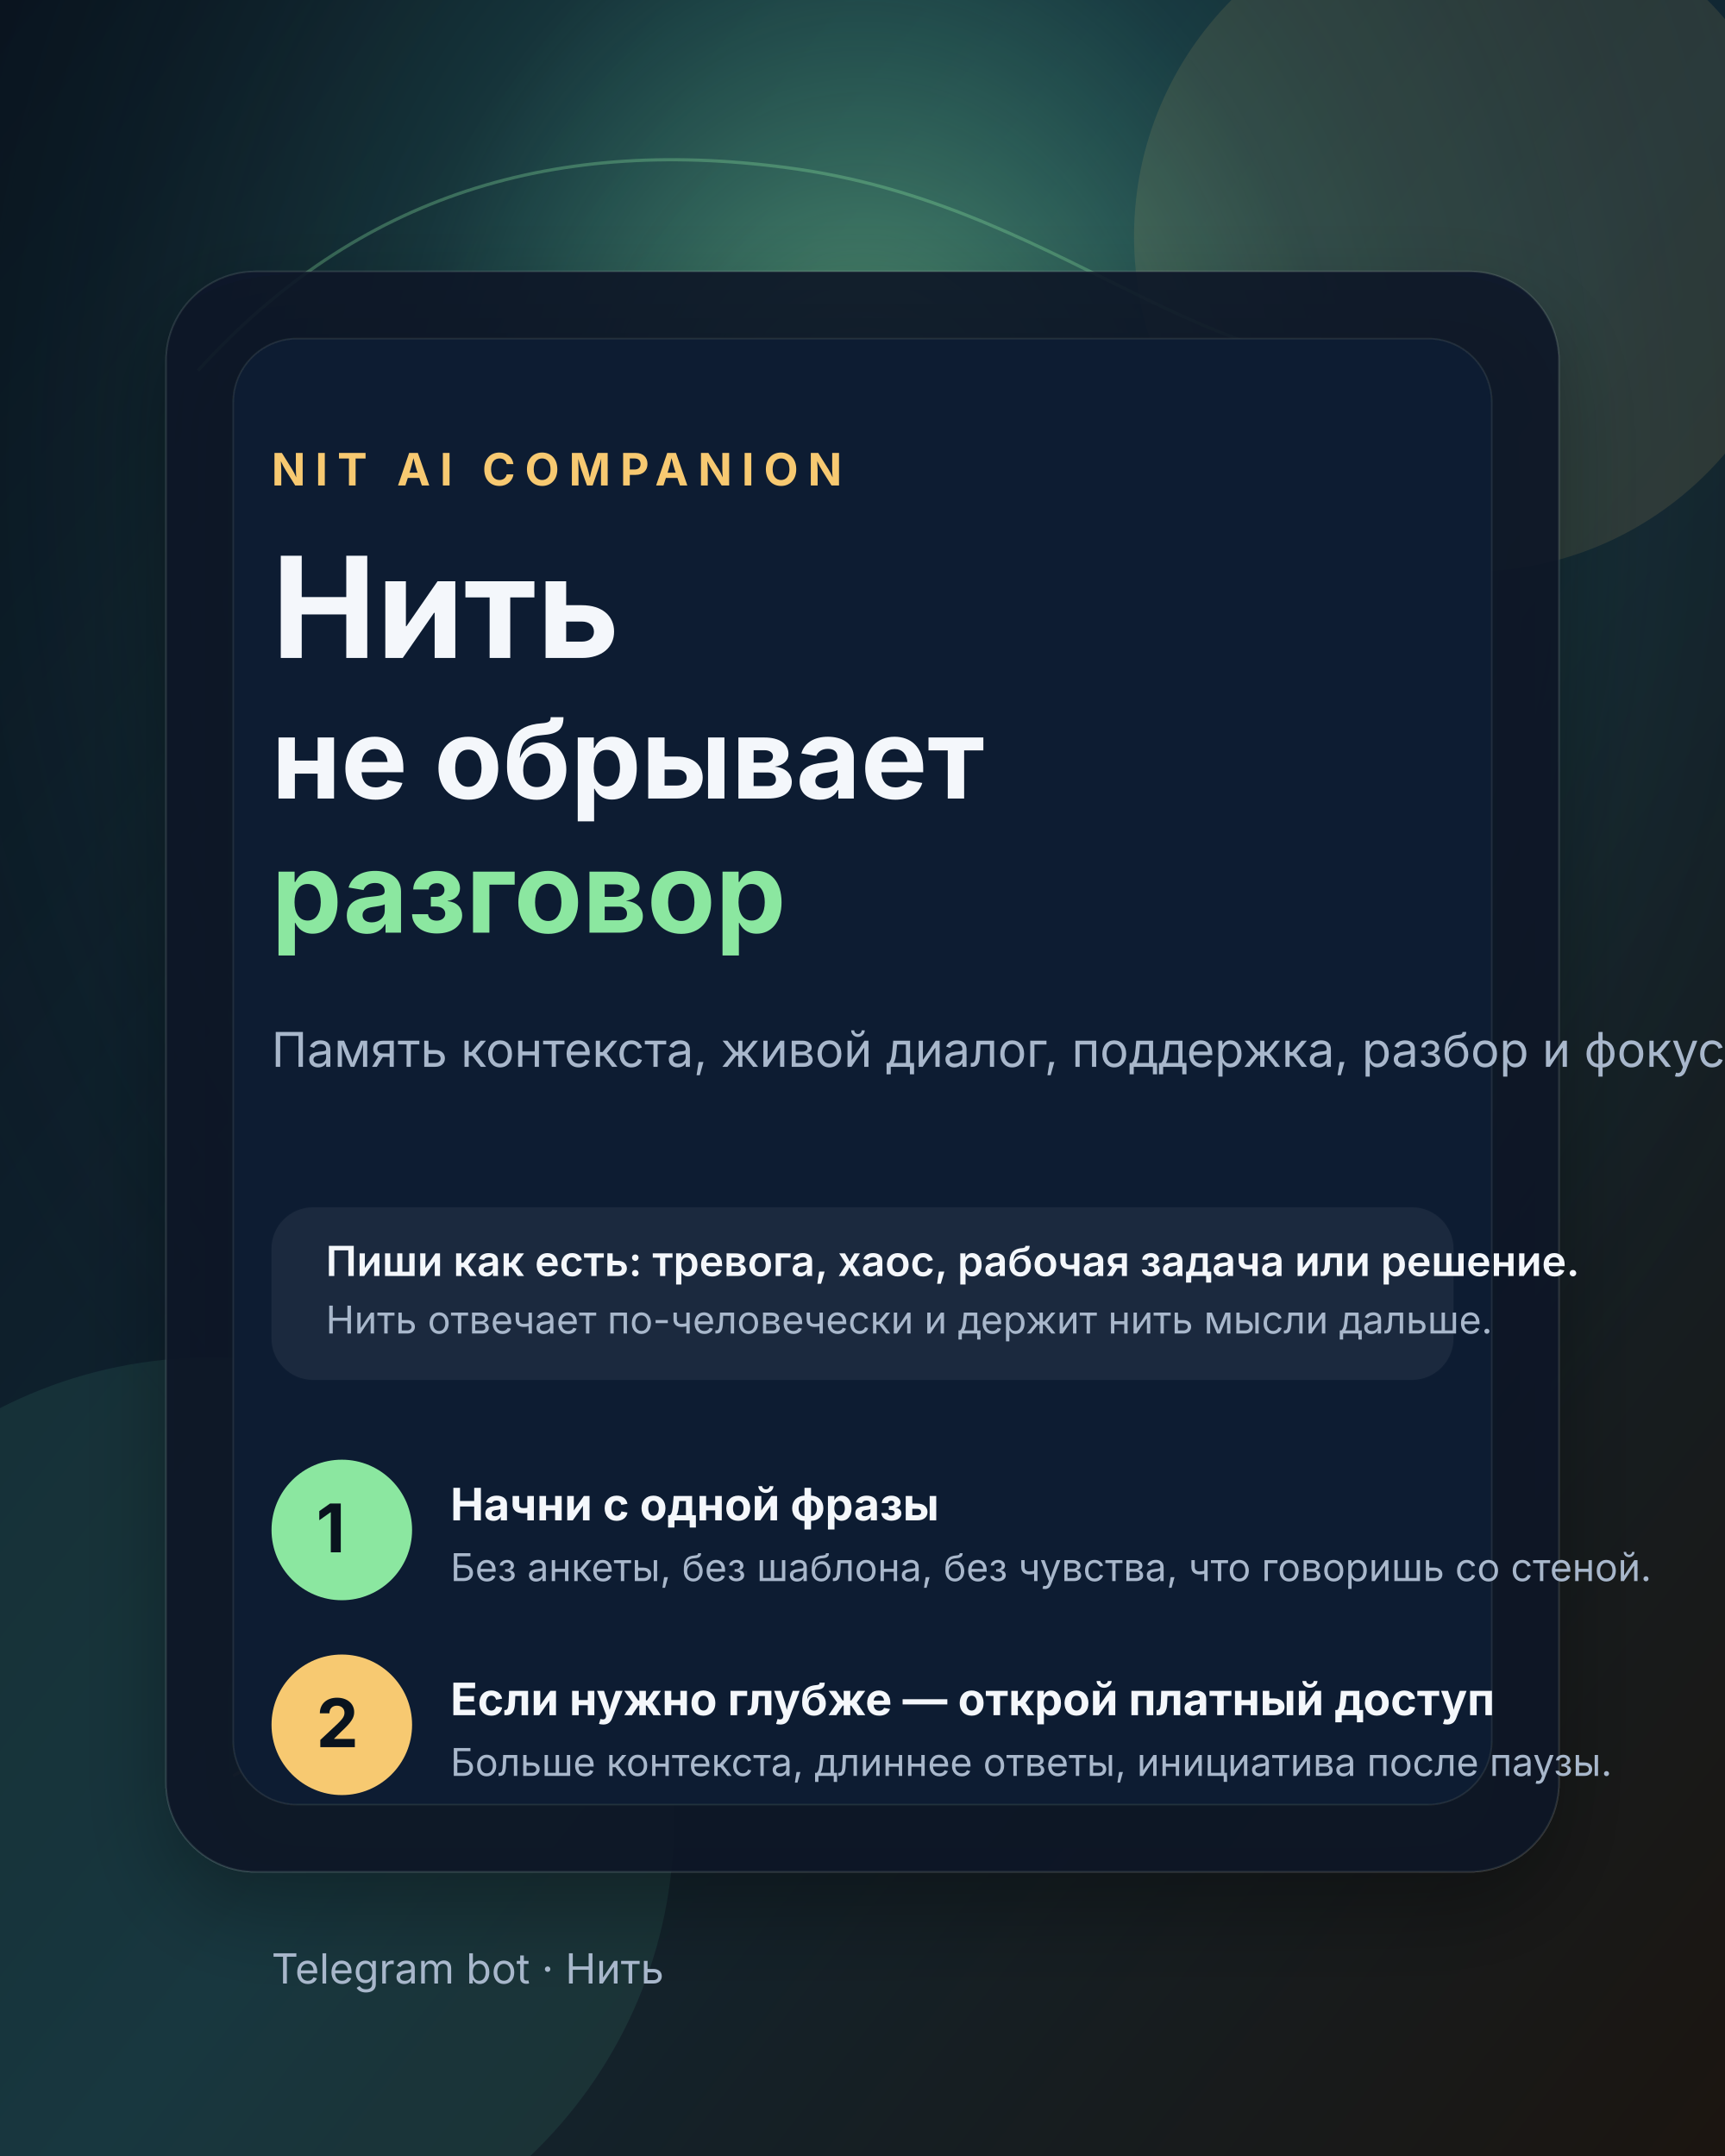
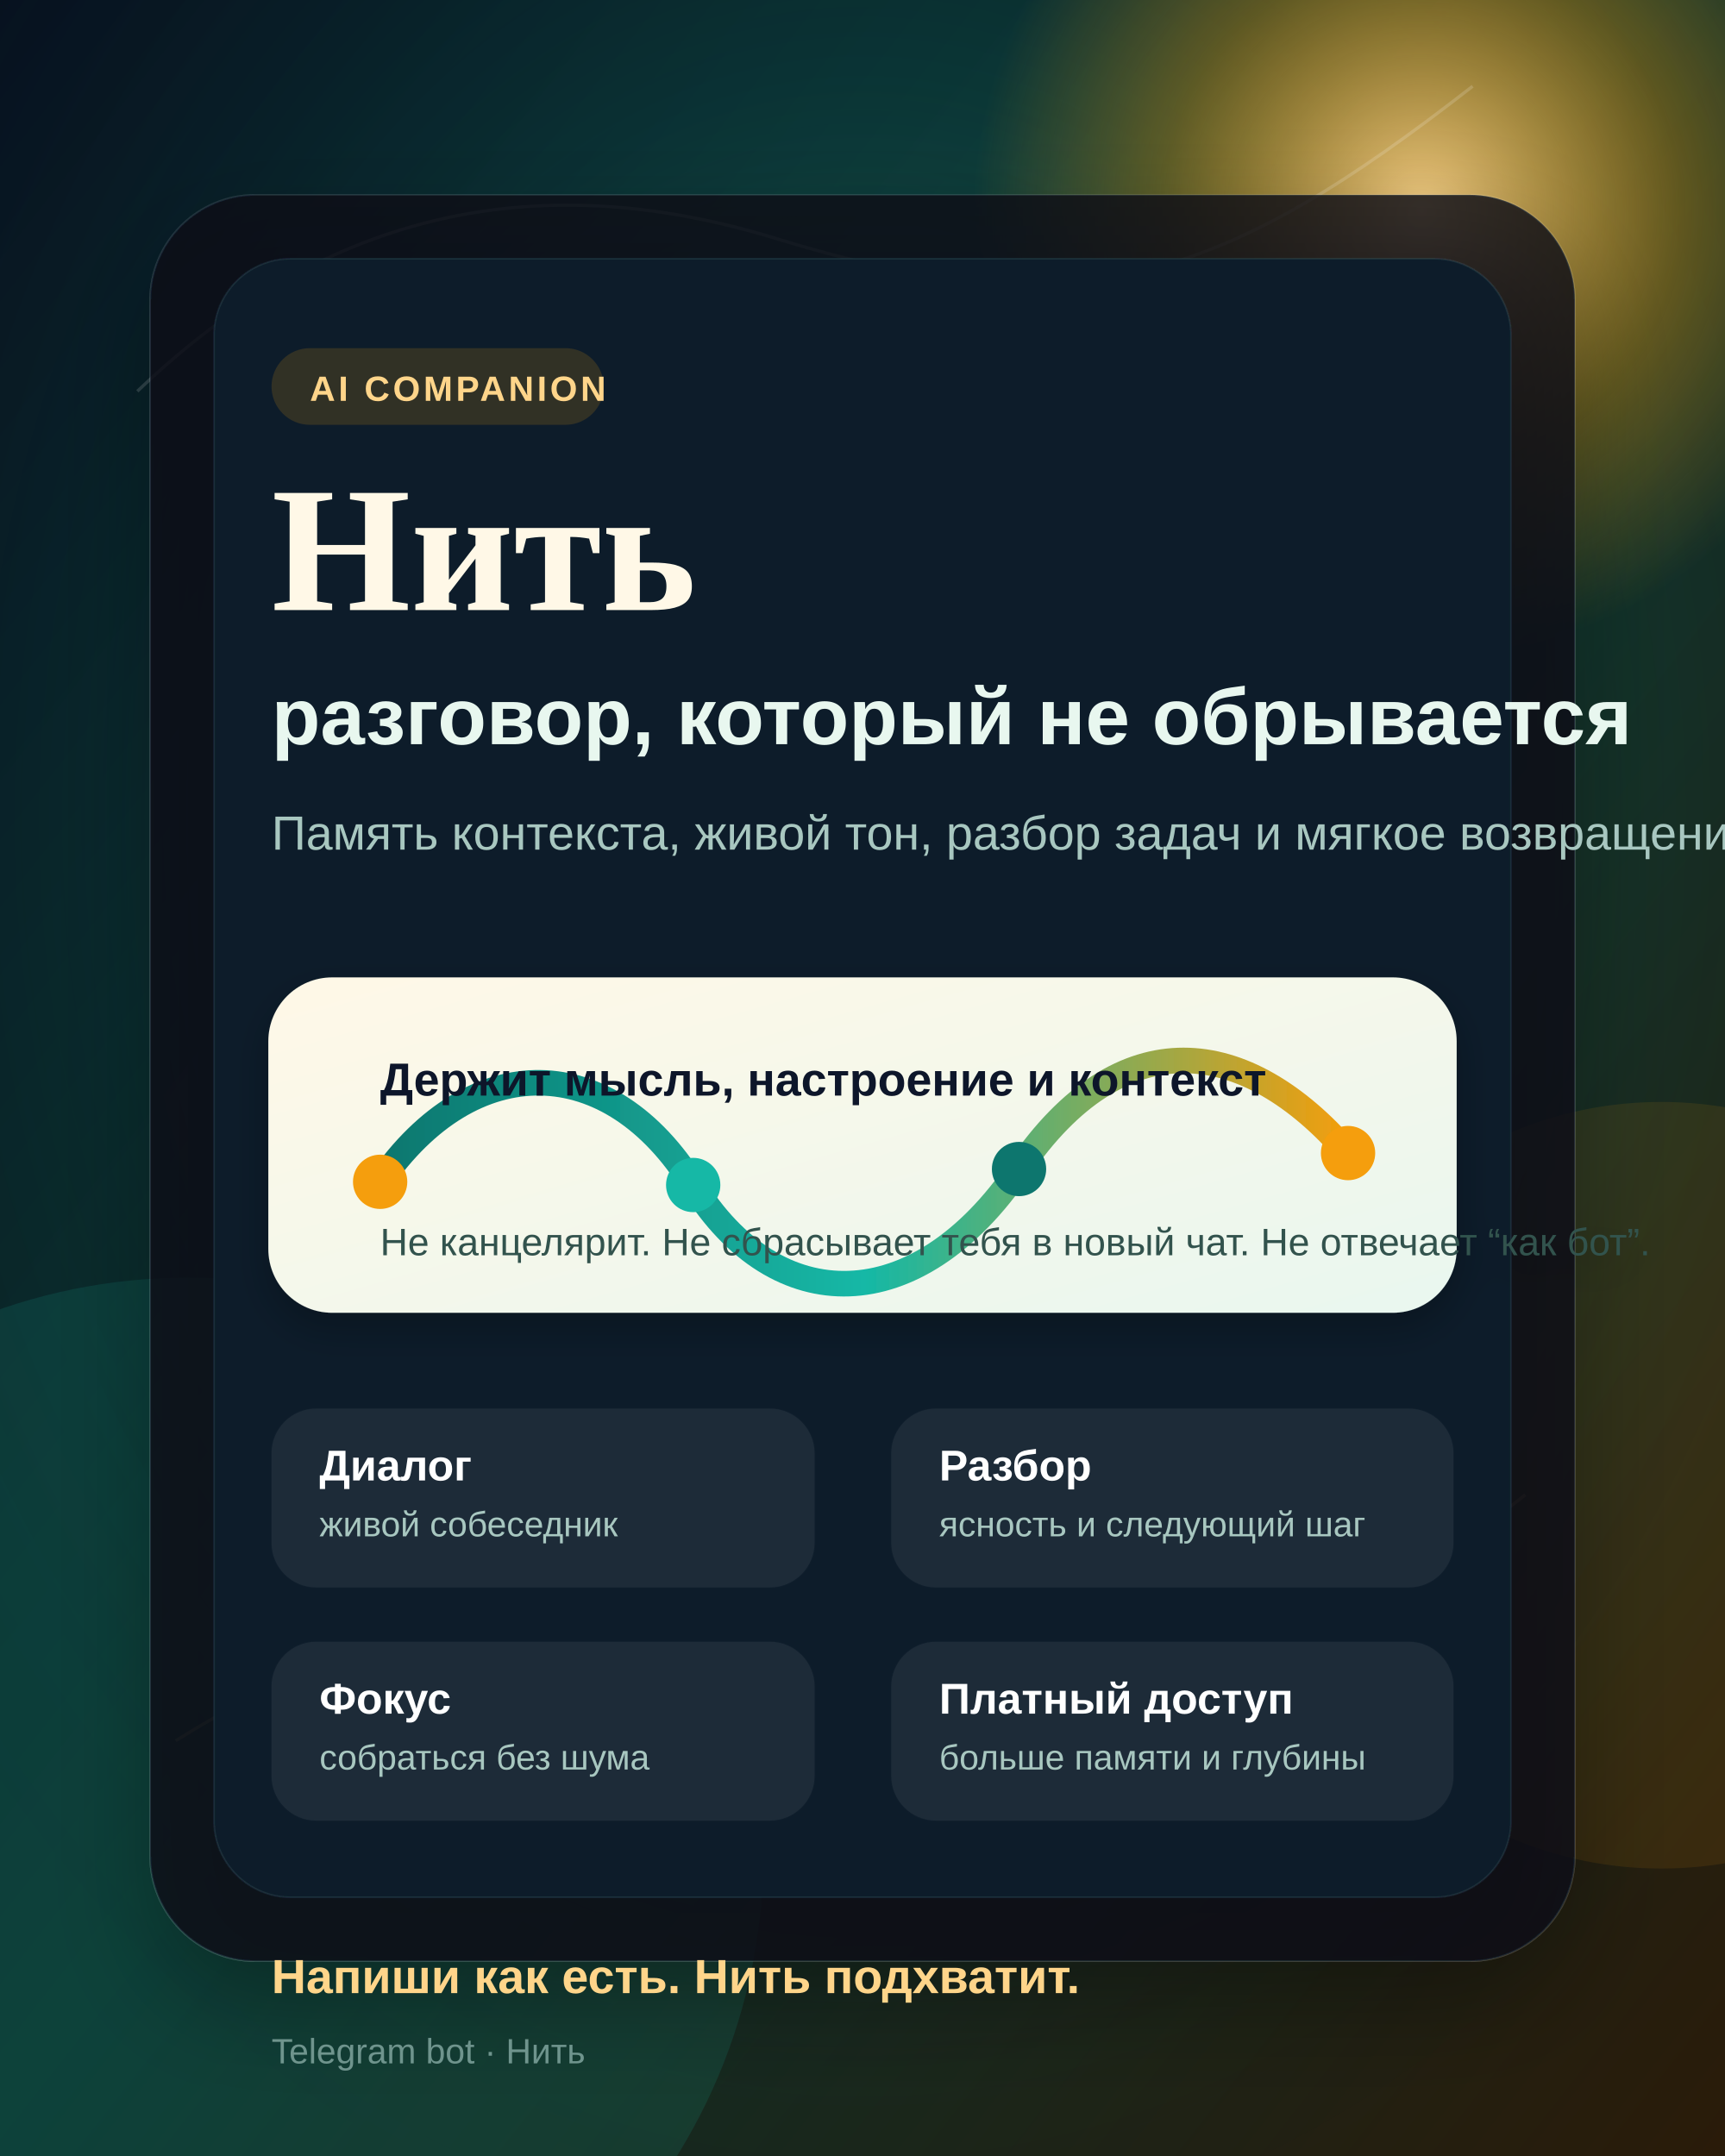
- <svg xmlns="http://www.w3.org/2000/svg" width="1080" height="1350" viewBox="0 0 1080 1350" role="img" aria-label="Nit launch card">
+ <svg xmlns="http://www.w3.org/2000/svg" width="1080" height="1350" viewBox="0 0 1080 1350" role="img" aria-label="Нить — живой AI-собеседник">
  <defs>
    <linearGradient id="bg" x1="0" y1="0" x2="1" y2="1">
-       <stop offset="0" stop-color="#09131e" />
-       <stop offset="0.52" stop-color="#112734" />
-       <stop offset="1" stop-color="#1b1510" />
+       <stop offset="0" stop-color="#07111f" />
+       <stop offset="0.48" stop-color="#0b302b" />
+       <stop offset="1" stop-color="#2a1b09" />
    </linearGradient>
-     <radialGradient id="glow" cx="50%" cy="22%" r="62%">
-       <stop offset="0" stop-color="#8BE7A0" stop-opacity="0.62" />
-       <stop offset="0.44" stop-color="#4FC7AE" stop-opacity="0.16" />
-       <stop offset="1" stop-color="#09131e" stop-opacity="0" />
+     <radialGradient id="sun" cx="50%" cy="50%" r="50%">
+       <stop offset="0" stop-color="#ffd58a" stop-opacity="0.95" />
+       <stop offset="0.58" stop-color="#f59e0b" stop-opacity="0.35" />
+       <stop offset="1" stop-color="#f59e0b" stop-opacity="0" />
    </radialGradient>
-     <filter id="shadow" x="-20%" y="-20%" width="140%" height="140%">
-       <feDropShadow dx="0" dy="24" stdDeviation="28" flood-color="#000000" flood-opacity="0.34" />
+     <radialGradient id="aura" cx="50%" cy="38%" r="70%">
+       <stop offset="0" stop-color="#6ee7b7" stop-opacity="0.35" />
+       <stop offset="0.48" stop-color="#14b8a6" stop-opacity="0.12" />
+       <stop offset="1" stop-color="#07111f" stop-opacity="0" />
+     </radialGradient>
+     <linearGradient id="card" x1="0" y1="0" x2="1" y2="1">
+       <stop offset="0" stop-color="#fff8e7" />
+       <stop offset="1" stop-color="#e9f7ef" />
+     </linearGradient>
+     <linearGradient id="thread" x1="0" y1="0" x2="1" y2="0">
+       <stop offset="0" stop-color="#0f766e" />
+       <stop offset="0.5" stop-color="#14b8a6" />
+       <stop offset="1" stop-color="#f59e0b" />
+     </linearGradient>
+     <filter id="softShadow" x="-20%" y="-20%" width="140%" height="140%">
+       <feDropShadow dx="0" dy="28" stdDeviation="32" flood-color="#000000" flood-opacity="0.36" />
+     </filter>
+     <filter id="smallShadow" x="-30%" y="-30%" width="160%" height="160%">
+       <feDropShadow dx="0" dy="10" stdDeviation="12" flood-color="#000000" flood-opacity="0.24" />
    </filter>
  </defs>
  <rect width="1080" height="1350" fill="url(#bg)" />
-   <rect width="1080" height="1350" fill="url(#glow)" />
-   <circle cx="920" cy="148" r="210" fill="#F7C971" opacity="0.11" />
-   <circle cx="132" cy="1140" r="290" fill="#59C9A8" opacity="0.10" />
-   <path d="M124 232C224 122 348 84 500 106c176 26 264 150 416 120" fill="none" stroke="#8BE7A0" stroke-width="2" opacity="0.32" />
-   <path d="M146 1112c126-74 240-92 358-48 156 58 262 12 402-76" fill="none" stroke="#F7C971" stroke-width="2" opacity="0.28" />
-   <g filter="url(#shadow)">
-     <rect x="104" y="170" width="872" height="1002" rx="56" fill="#0D1827" opacity="0.9" stroke="#FFFFFF" stroke-opacity="0.11" />
-     <rect x="146" y="212" width="788" height="918" rx="40" fill="#101F31" stroke="#FFFFFF" stroke-opacity="0.08" />
+   <rect width="1080" height="1350" fill="url(#aura)" />
+   <circle cx="890" cy="132" r="280" fill="url(#sun)" />
+   <circle cx="118" cy="1160" r="360" fill="#14b8a6" opacity="0.13" />
+   <circle cx="1040" cy="930" r="240" fill="#f59e0b" opacity="0.10" />
+   <path d="M86 245C206 130 340 104 488 150c190 58 280 24 434-96" fill="none" stroke="#ffffff" stroke-width="2" opacity="0.16" />
+   <path d="M110 1090c124-78 255-98 397-38 164 70 286 12 448-116" fill="none" stroke="#f8d48a" stroke-width="2" opacity="0.22" />
+   <g filter="url(#softShadow)">
+     <rect x="94" y="122" width="892" height="1106" rx="66" fill="#07111f" opacity="0.82" stroke="#ffffff" stroke-opacity="0.12" />
+     <rect x="134" y="162" width="812" height="1026" rx="48" fill="#0c1f2b" stroke="#ffffff" stroke-opacity="0.08" />
  </g>
-   <text x="170" y="304" fill="#F7C971" font-family="Inter, Arial, sans-serif" font-size="28" font-weight="700" letter-spacing="6">NIT AI COMPANION</text>
-   <text x="170" y="412" fill="#F4F7FB" font-family="Inter, Arial, sans-serif" font-size="88" font-weight="700">Нить</text>
-   <text x="170" y="500" fill="#F4F7FB" font-family="Inter, Arial, sans-serif" font-size="70" font-weight="700">не обрывает</text>
-   <text x="170" y="584" fill="#8BE7A0" font-family="Inter, Arial, sans-serif" font-size="70" font-weight="700">разговор</text>
-   <text x="170" y="668" fill="#A8B7CB" font-family="Inter, Arial, sans-serif" font-size="30">
-     Память контекста, живой диалог, поддержка, разбор и фокус.
-   </text>
-   <g transform="translate(170 756)">
-     <rect width="740" height="108" rx="26" fill="#FFFFFF" opacity="0.06" stroke="#FFFFFF" stroke-opacity="0.12" />
-     <text x="34" y="43" fill="#F4F7FB" font-family="Inter, Arial, sans-serif" font-size="26" font-weight="600">
-       Пиши как есть: тревога, хаос, рабочая задача или решение.
-     </text>
-     <text x="34" y="79" fill="#A8B7CB" font-family="Inter, Arial, sans-serif" font-size="24">
-       Нить отвечает по-человечески и держит нить мысли дальше.
-     </text>
+   <g transform="translate(170 218)">
+     <rect x="0" y="0" width="208" height="48" rx="24" fill="#f59e0b" opacity="0.16" />
+     <text x="24" y="33" fill="#ffd58a" font-family="Segoe UI, Arial, sans-serif" font-size="22" font-weight="700" letter-spacing="2">AI COMPANION</text>
  </g>
-   <g transform="translate(170 914)">
-     <circle cx="44" cy="44" r="44" fill="#8BE7A0" />
-     <text x="28" y="58" fill="#09131E" font-family="Inter, Arial, sans-serif" font-size="42" font-weight="700">1</text>
-     <text x="112" y="38" fill="#F4F7FB" font-family="Inter, Arial, sans-serif" font-size="28" font-weight="700">Начни с одной фразы</text>
-     <text x="112" y="76" fill="#A8B7CB" font-family="Inter, Arial, sans-serif" font-size="24">Без анкеты, без шаблона, без чувства, что говоришь со стеной.</text>
+   <text x="170" y="382" fill="#fff8e7" font-family="Georgia, 'Times New Roman', serif" font-size="112" font-weight="700">Нить</text>
+   <text x="170" y="466" fill="#e8f7ef" font-family="Segoe UI, Arial, sans-serif" font-size="50" font-weight="650">разговор, который не обрывается</text>
+   <text x="170" y="532" fill="#a8c7c0" font-family="Segoe UI, Arial, sans-serif" font-size="30">Память контекста, живой тон, разбор задач и мягкое возвращение после паузы.</text>
+   <g transform="translate(168 612)" filter="url(#smallShadow)">
+     <rect width="744" height="210" rx="40" fill="url(#card)" />
+     <path d="M70 128C128 44 214 46 266 130S406 214 470 120s142-84 206-10" fill="none" stroke="url(#thread)" stroke-width="16" stroke-linecap="round" />
+     <circle cx="70" cy="128" r="17" fill="#f59e0b" />
+     <circle cx="266" cy="130" r="17" fill="#14b8a6" />
+     <circle cx="470" cy="120" r="17" fill="#0f766e" />
+     <circle cx="676" cy="110" r="17" fill="#f59e0b" />
+     <text x="70" y="74" fill="#0f172a" font-family="Segoe UI, Arial, sans-serif" font-size="29" font-weight="700">Держит мысль, настроение и контекст</text>
+     <text x="70" y="174" fill="#33524d" font-family="Segoe UI, Arial, sans-serif" font-size="24">Не канцелярит. Не сбрасывает тебя в новый чат. Не отвечает “как бот”.</text>
  </g>
-   <g transform="translate(170 1036)">
-     <circle cx="44" cy="44" r="44" fill="#F7C971" />
-     <text x="28" y="58" fill="#09131E" font-family="Inter, Arial, sans-serif" font-size="42" font-weight="700">2</text>
-     <text x="112" y="38" fill="#F4F7FB" font-family="Inter, Arial, sans-serif" font-size="28" font-weight="700">Если нужно глубже — открой платный доступ</text>
-     <text x="112" y="76" fill="#A8B7CB" font-family="Inter, Arial, sans-serif" font-size="24">Больше контекста, длиннее ответы, инициатива после паузы.</text>
+   <g transform="translate(170 882)">
+     <rect width="340" height="112" rx="28" fill="#ffffff" opacity="0.07" stroke="#ffffff" stroke-opacity="0.12" />
+     <text x="30" y="45" fill="#ffffff" font-family="Segoe UI, Arial, sans-serif" font-size="27" font-weight="700">Диалог</text>
+     <text x="30" y="80" fill="#a8c7c0" font-family="Segoe UI, Arial, sans-serif" font-size="22">живой собеседник</text>
+     <rect x="388" width="352" height="112" rx="28" fill="#ffffff" opacity="0.07" stroke="#ffffff" stroke-opacity="0.12" />
+     <text x="418" y="45" fill="#ffffff" font-family="Segoe UI, Arial, sans-serif" font-size="27" font-weight="700">Разбор</text>
+     <text x="418" y="80" fill="#a8c7c0" font-family="Segoe UI, Arial, sans-serif" font-size="22">ясность и следующий шаг</text>
  </g>
-   <text x="170" y="1242" fill="#A8B7CB" font-family="Inter, Arial, sans-serif" font-size="26">Telegram bot · Нить</text>
+   <g transform="translate(170 1028)">
+     <rect width="340" height="112" rx="28" fill="#ffffff" opacity="0.07" stroke="#ffffff" stroke-opacity="0.12" />
+     <text x="30" y="45" fill="#ffffff" font-family="Segoe UI, Arial, sans-serif" font-size="27" font-weight="700">Фокус</text>
+     <text x="30" y="80" fill="#a8c7c0" font-family="Segoe UI, Arial, sans-serif" font-size="22">собраться без шума</text>
+     <rect x="388" width="352" height="112" rx="28" fill="#ffffff" opacity="0.07" stroke="#ffffff" stroke-opacity="0.12" />
+     <text x="418" y="45" fill="#ffffff" font-family="Segoe UI, Arial, sans-serif" font-size="27" font-weight="700">Платный доступ</text>
+     <text x="418" y="80" fill="#a8c7c0" font-family="Segoe UI, Arial, sans-serif" font-size="22">больше памяти и глубины</text>
+   </g>
+   <text x="170" y="1248" fill="#ffd58a" font-family="Segoe UI, Arial, sans-serif" font-size="30" font-weight="700">Напиши как есть. Нить подхватит.</text>
+   <text x="170" y="1292" fill="#6f948d" font-family="Segoe UI, Arial, sans-serif" font-size="22">Telegram bot · Нить</text>
</svg>
